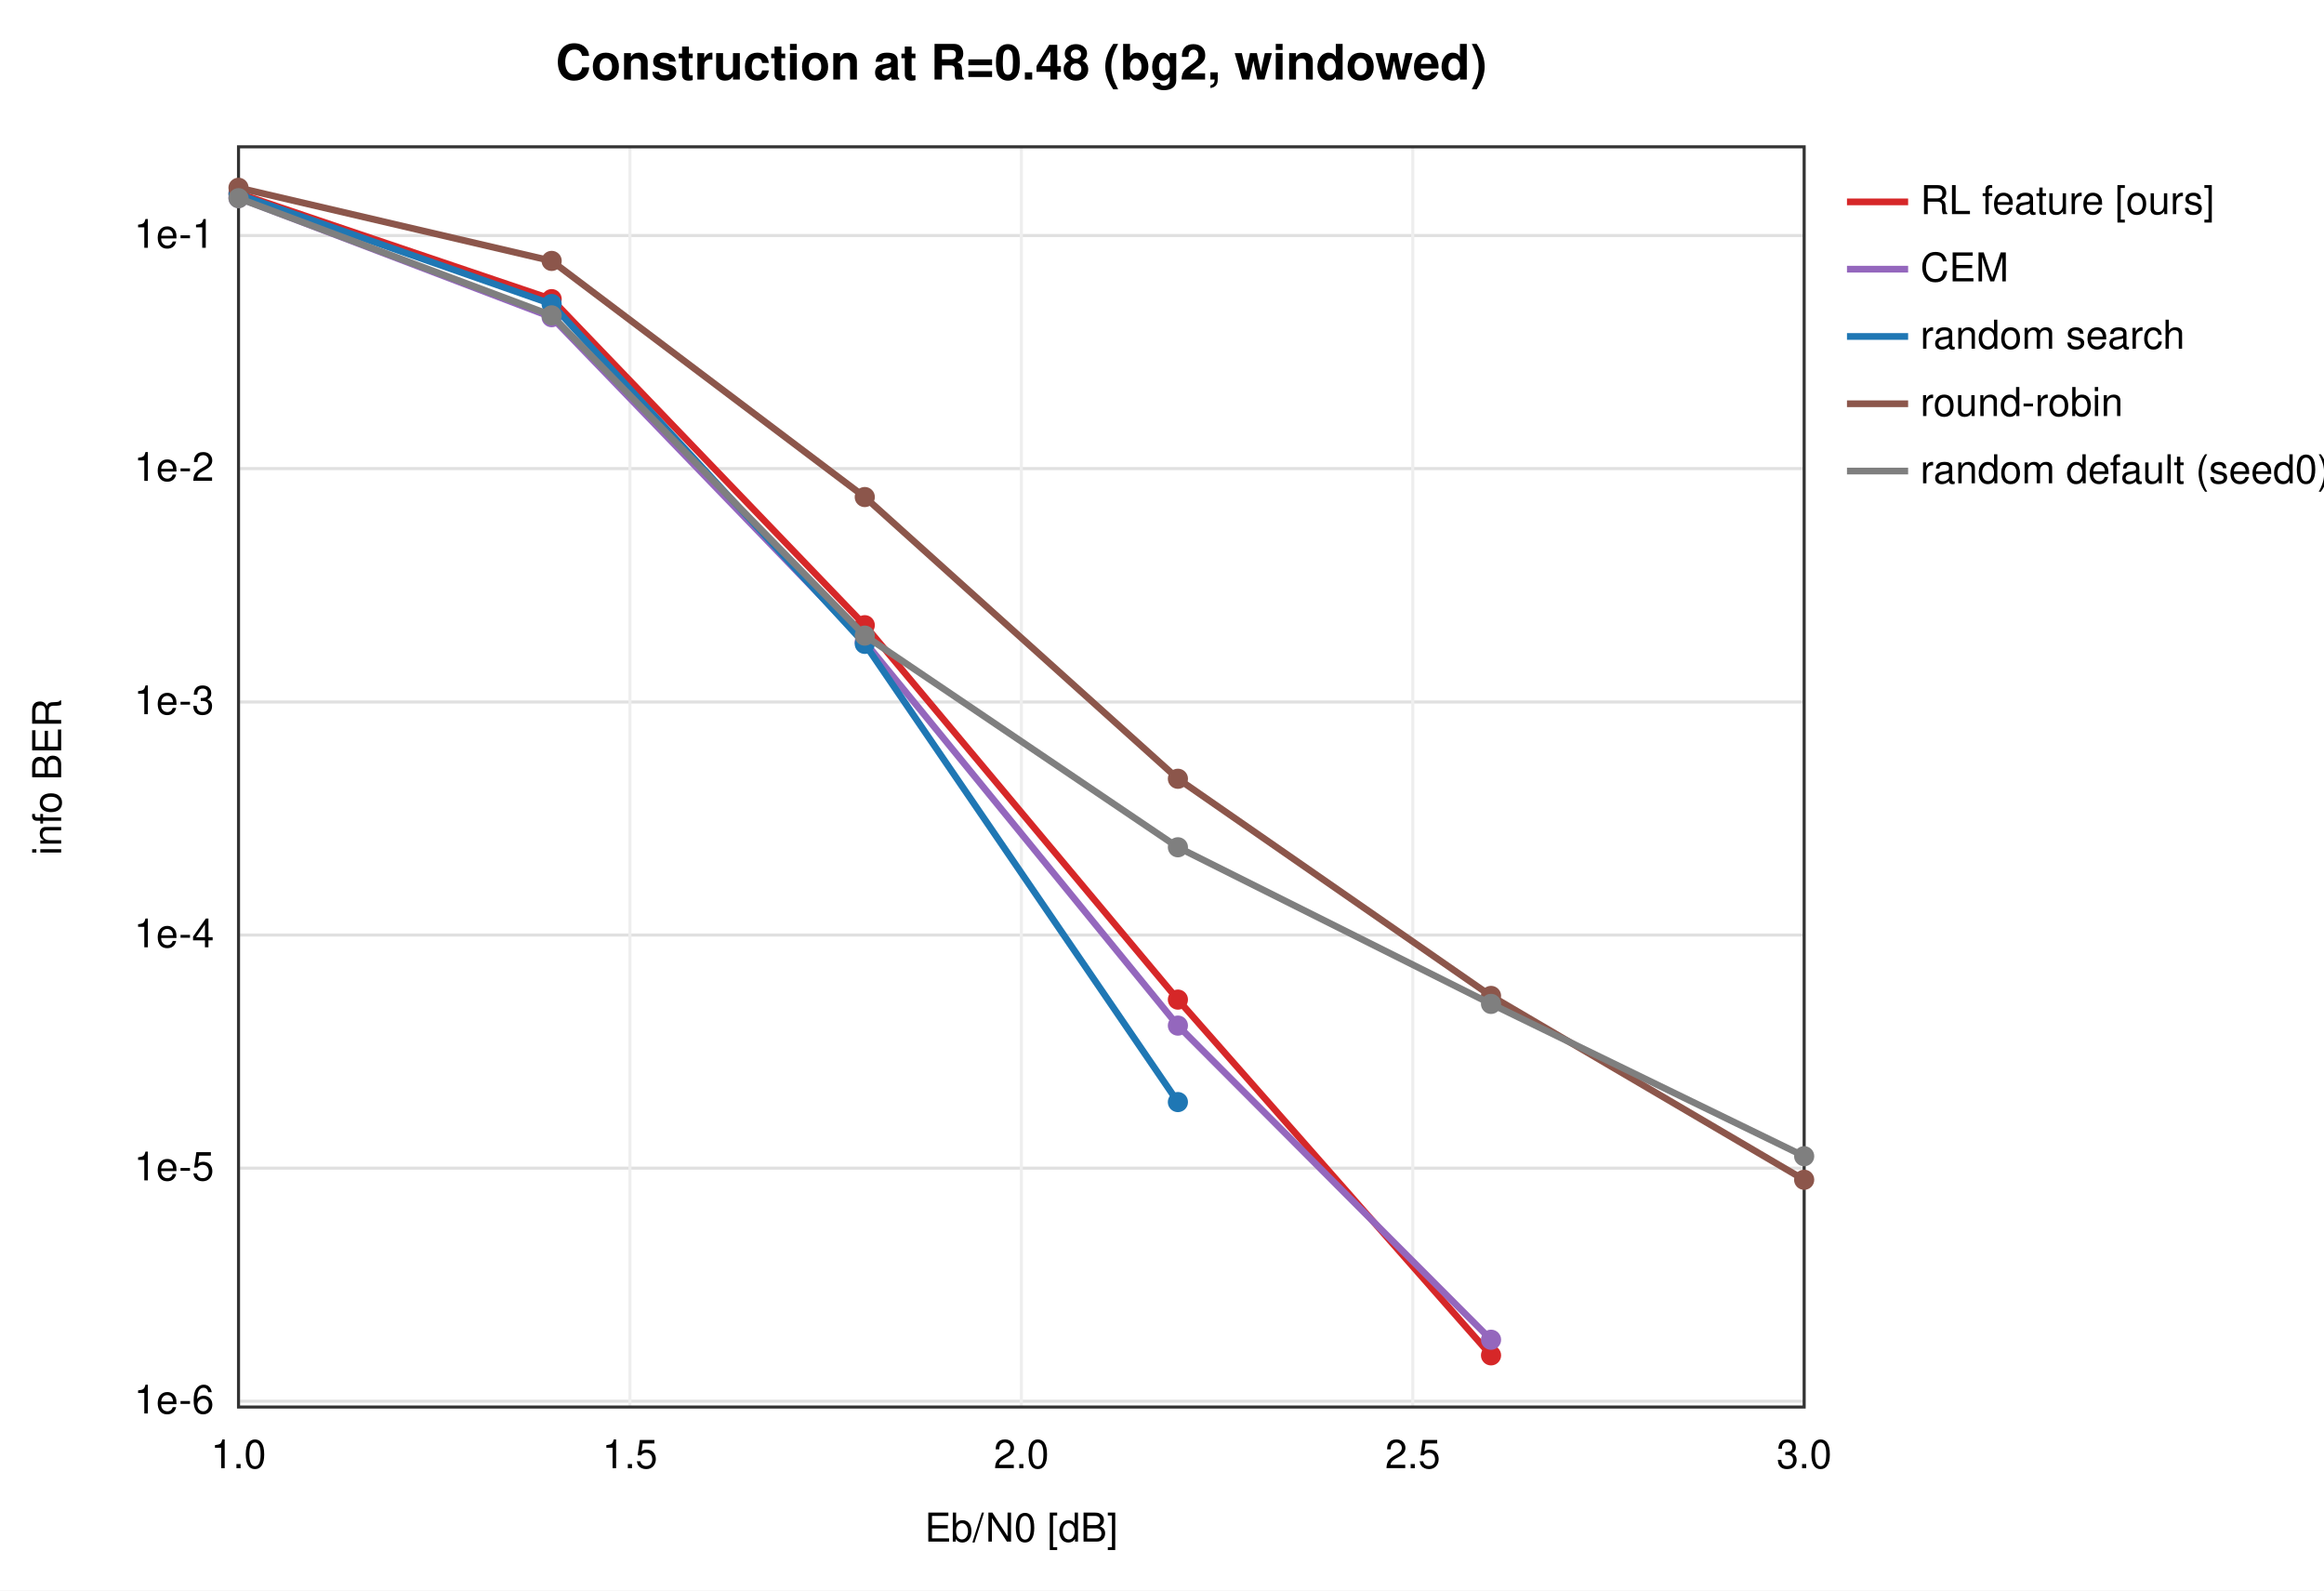
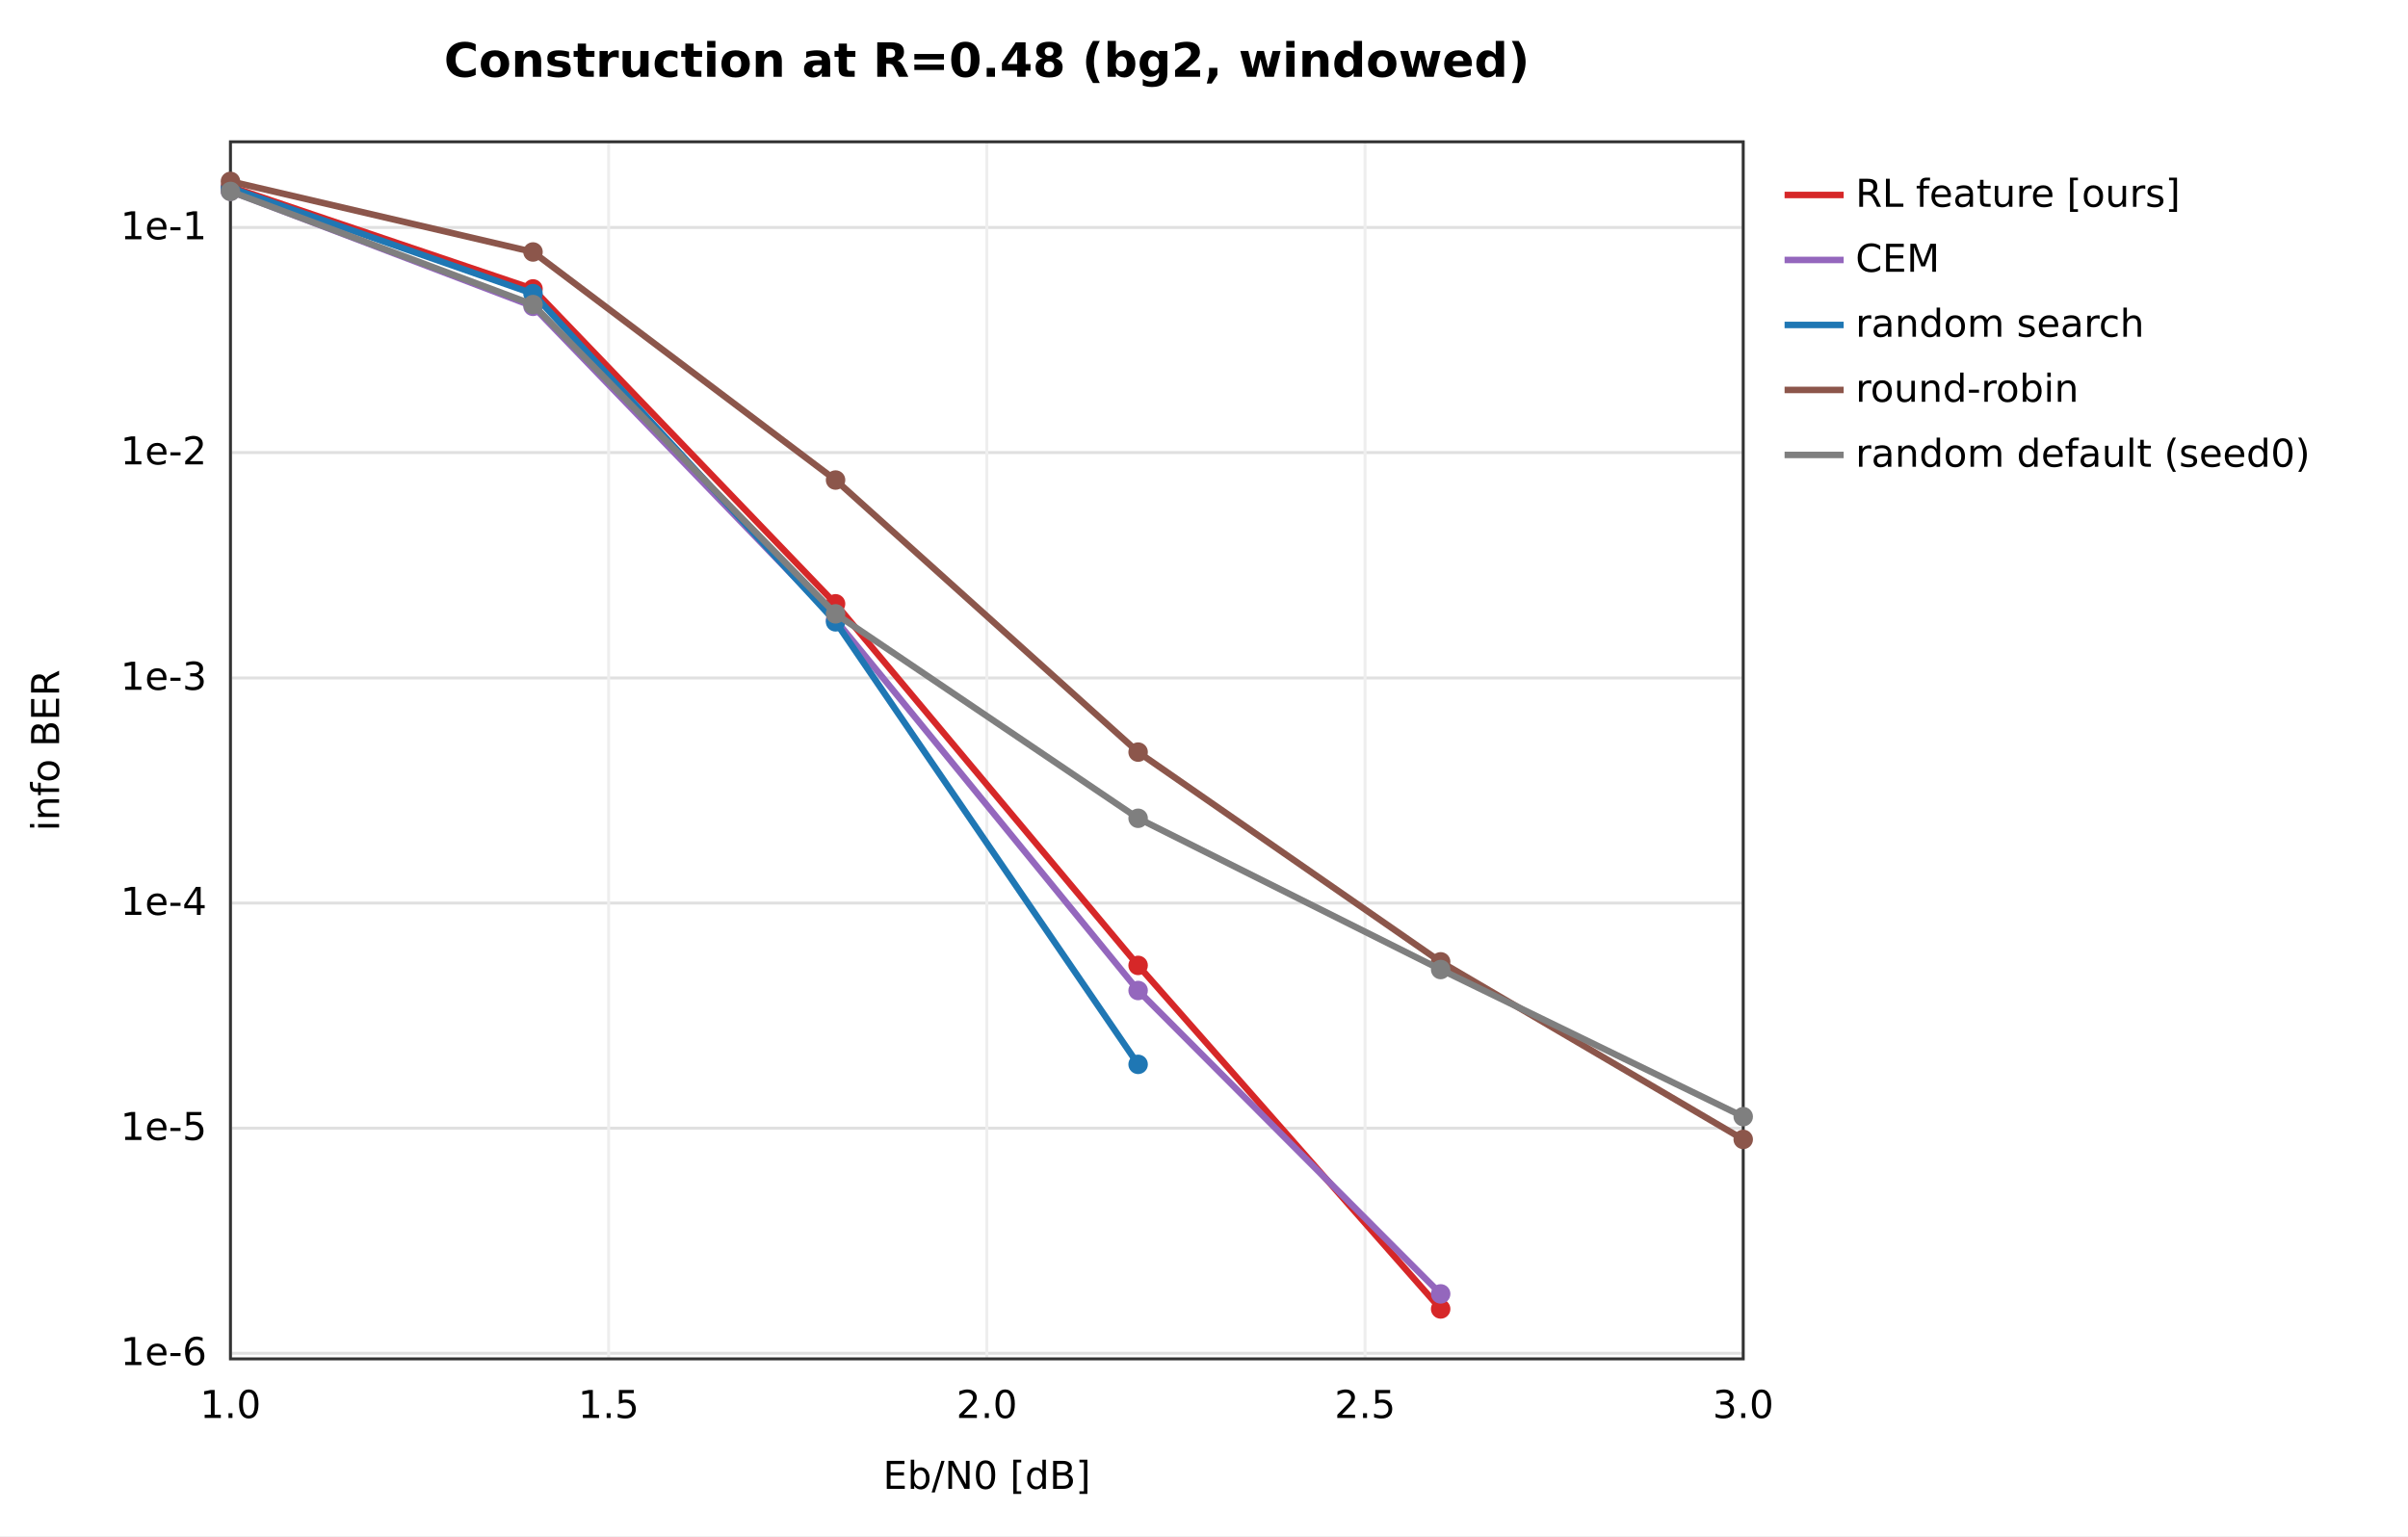
- <svg xmlns="http://www.w3.org/2000/svg" width="760" height="520" font-family="Helvetica,Arial,sans-serif" font-size="13">
-   <rect width="760" height="520" fill="white" />
+ <svg xmlns="http://www.w3.org/2000/svg" width="815" height="520" font-family="DejaVu Sans, Arial, sans-serif" font-size="13">
+   <rect width="815" height="520" fill="white" />
  <text x="334.0" y="26" text-anchor="middle" font-size="16" font-weight="bold">Construction at R=0.48 (bg2, windowed)</text>
  <line x1="78" y1="458.1" x2="590" y2="458.1" stroke="#e0e0e0" />
  <text x="70" y="462.1" text-anchor="end">1e-6</text>
  <line x1="78" y1="381.9" x2="590" y2="381.9" stroke="#e0e0e0" />
  <text x="70" y="385.9" text-anchor="end">1e-5</text>
  <line x1="78" y1="305.7" x2="590" y2="305.7" stroke="#e0e0e0" />
  <text x="70" y="309.7" text-anchor="end">1e-4</text>
  <line x1="78" y1="229.5" x2="590" y2="229.5" stroke="#e0e0e0" />
  <text x="70" y="233.5" text-anchor="end">1e-3</text>
  <line x1="78" y1="153.2" x2="590" y2="153.2" stroke="#e0e0e0" />
  <text x="70" y="157.2" text-anchor="end">1e-2</text>
  <line x1="78" y1="77.0" x2="590" y2="77.0" stroke="#e0e0e0" />
  <text x="70" y="81.0" text-anchor="end">1e-1</text>
  <line x1="78.0" y1="48" x2="78.0" y2="460" stroke="#eee" />
  <text x="78.0" y="480.0" text-anchor="middle">1.0</text>
  <line x1="206.0" y1="48" x2="206.0" y2="460" stroke="#eee" />
  <text x="206.0" y="480.0" text-anchor="middle">1.5</text>
  <line x1="334.0" y1="48" x2="334.0" y2="460" stroke="#eee" />
  <text x="334.0" y="480.0" text-anchor="middle">2.0</text>
  <line x1="462.0" y1="48" x2="462.0" y2="460" stroke="#eee" />
  <text x="462.0" y="480.0" text-anchor="middle">2.5</text>
  <line x1="590.0" y1="48" x2="590.0" y2="460" stroke="#eee" />
  <text x="590.0" y="480.0" text-anchor="middle">3.0</text>
  <rect x="78" y="48" width="512" height="412" fill="none" stroke="#333" />
  <text x="334.0" y="504" text-anchor="middle">Eb/N0 [dB]</text>
  <text x="20" y="254.0" text-anchor="middle" transform="rotate(-90 20 254.0)">info BER</text>
  <path d="M78.0,63.2 L180.4,97.8 L282.8,204.4 L385.2,326.8 L487.6,443.1" fill="none" stroke="#d62728" stroke-width="2.2" />
  <circle cx="78.0" cy="63.2" r="3.3" fill="#d62728" />
  <circle cx="180.4" cy="97.8" r="3.3" fill="#d62728" />
  <circle cx="282.8" cy="204.4" r="3.3" fill="#d62728" />
  <circle cx="385.2" cy="326.8" r="3.3" fill="#d62728" />
  <circle cx="487.6" cy="443.1" r="3.3" fill="#d62728" />
  <line x1="604" y1="66" x2="624" y2="66" stroke="#d62728" stroke-width="2.2" />
  <text x="628" y="70">RL feature [ours]</text>
  <path d="M78.0,64.7 L180.4,103.7 L282.8,209.8 L385.2,335.3 L487.6,438.0" fill="none" stroke="#9467bd" stroke-width="2.2" />
  <circle cx="78.0" cy="64.7" r="3.3" fill="#9467bd" />
  <circle cx="180.4" cy="103.7" r="3.3" fill="#9467bd" />
  <circle cx="282.8" cy="209.8" r="3.3" fill="#9467bd" />
  <circle cx="385.2" cy="335.3" r="3.3" fill="#9467bd" />
  <circle cx="487.6" cy="438.0" r="3.3" fill="#9467bd" />
  <line x1="604" y1="88" x2="624" y2="88" stroke="#9467bd" stroke-width="2.2" />
  <text x="628" y="92">CEM</text>
  <path d="M78.0,63.6 L180.4,99.4 L282.8,210.5 L385.2,360.3" fill="none" stroke="#1f77b4" stroke-width="2.2" />
  <circle cx="78.0" cy="63.6" r="3.3" fill="#1f77b4" />
  <circle cx="180.4" cy="99.4" r="3.3" fill="#1f77b4" />
  <circle cx="282.8" cy="210.5" r="3.3" fill="#1f77b4" />
  <circle cx="385.2" cy="360.3" r="3.3" fill="#1f77b4" />
  <line x1="604" y1="110" x2="624" y2="110" stroke="#1f77b4" stroke-width="2.2" />
  <text x="628" y="114">random search</text>
  <path d="M78.0,61.4 L180.4,85.3 L282.8,162.5 L385.2,254.6 L487.6,325.6 L590.0,385.7" fill="none" stroke="#8c564b" stroke-width="2.2" />
  <circle cx="78.0" cy="61.4" r="3.3" fill="#8c564b" />
  <circle cx="180.4" cy="85.3" r="3.3" fill="#8c564b" />
  <circle cx="282.8" cy="162.5" r="3.3" fill="#8c564b" />
  <circle cx="385.2" cy="254.6" r="3.3" fill="#8c564b" />
  <circle cx="487.6" cy="325.6" r="3.3" fill="#8c564b" />
  <circle cx="590.0" cy="385.7" r="3.3" fill="#8c564b" />
  <line x1="604" y1="132" x2="624" y2="132" stroke="#8c564b" stroke-width="2.2" />
  <text x="628" y="136">round-robin</text>
  <path d="M78.0,64.8 L180.4,103.1 L282.8,207.8 L385.2,277.0 L487.6,328.2 L590.0,378.0" fill="none" stroke="#7f7f7f" stroke-width="2.2" />
  <circle cx="78.0" cy="64.8" r="3.3" fill="#7f7f7f" />
  <circle cx="180.4" cy="103.1" r="3.3" fill="#7f7f7f" />
  <circle cx="282.8" cy="207.8" r="3.3" fill="#7f7f7f" />
  <circle cx="385.2" cy="277.0" r="3.3" fill="#7f7f7f" />
  <circle cx="487.6" cy="328.2" r="3.3" fill="#7f7f7f" />
  <circle cx="590.0" cy="378.0" r="3.3" fill="#7f7f7f" />
  <line x1="604" y1="154" x2="624" y2="154" stroke="#7f7f7f" stroke-width="2.2" />
  <text x="628" y="158">random default (seed0)</text>
</svg>
